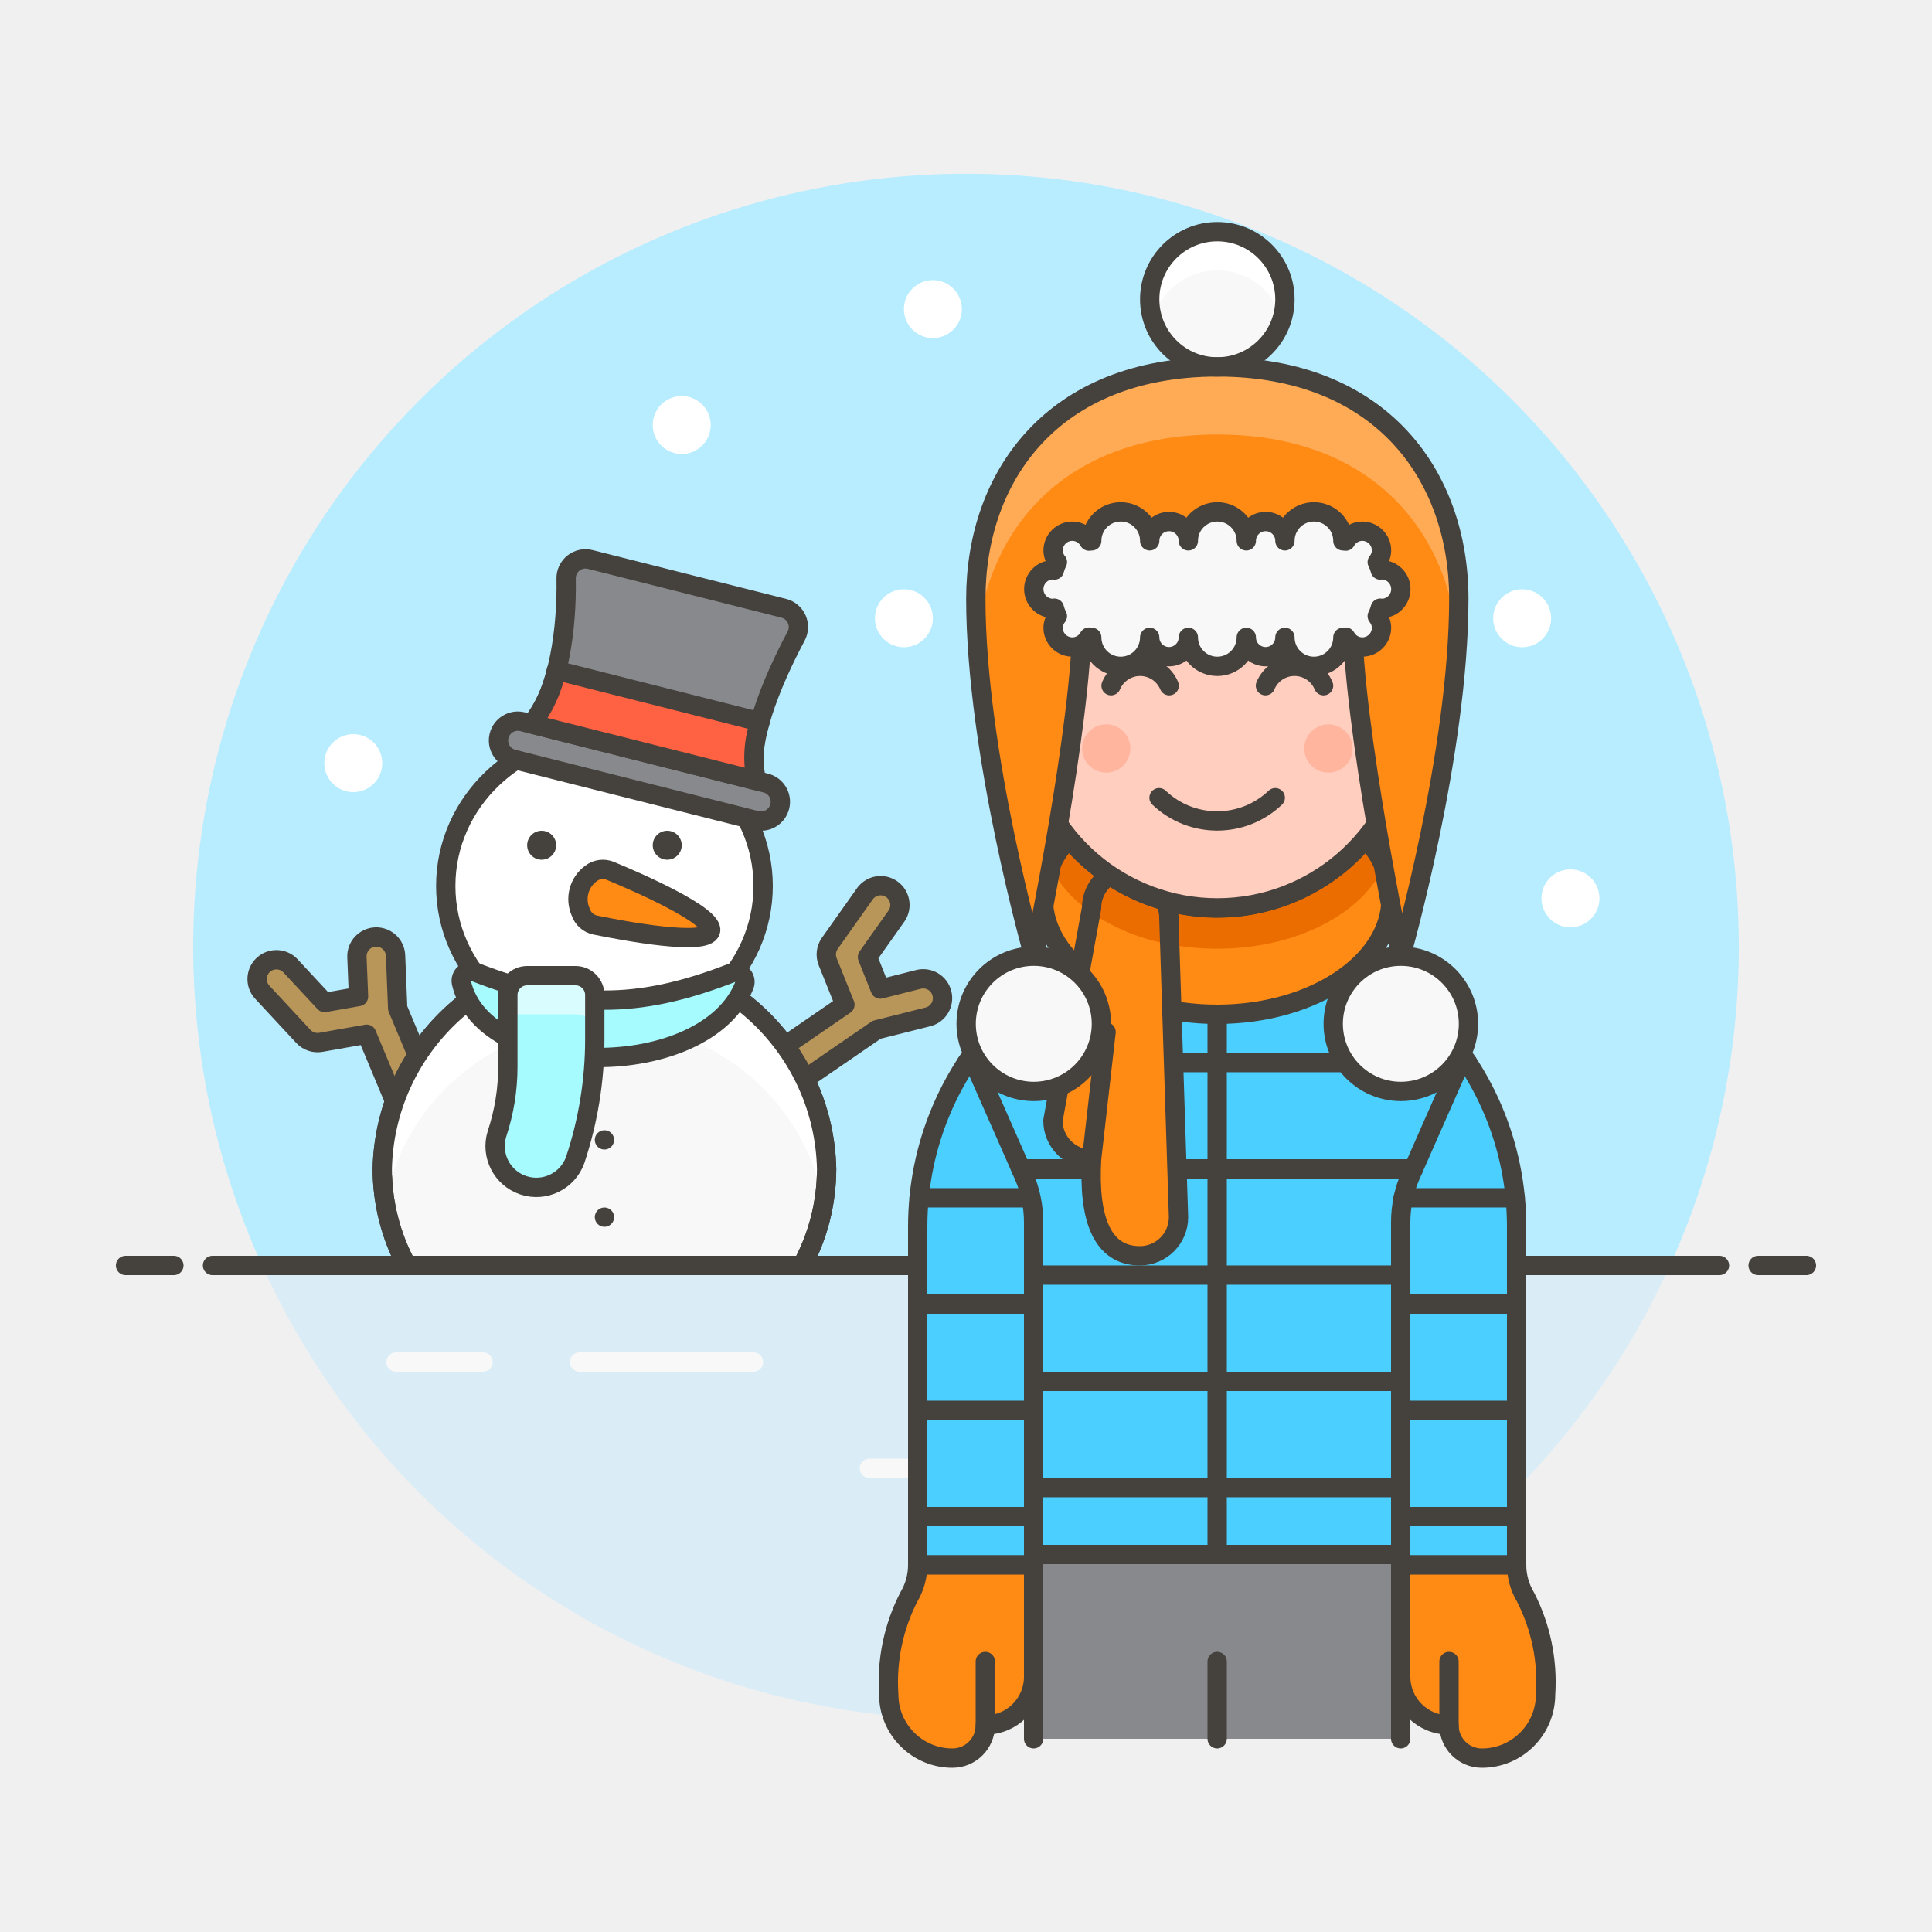
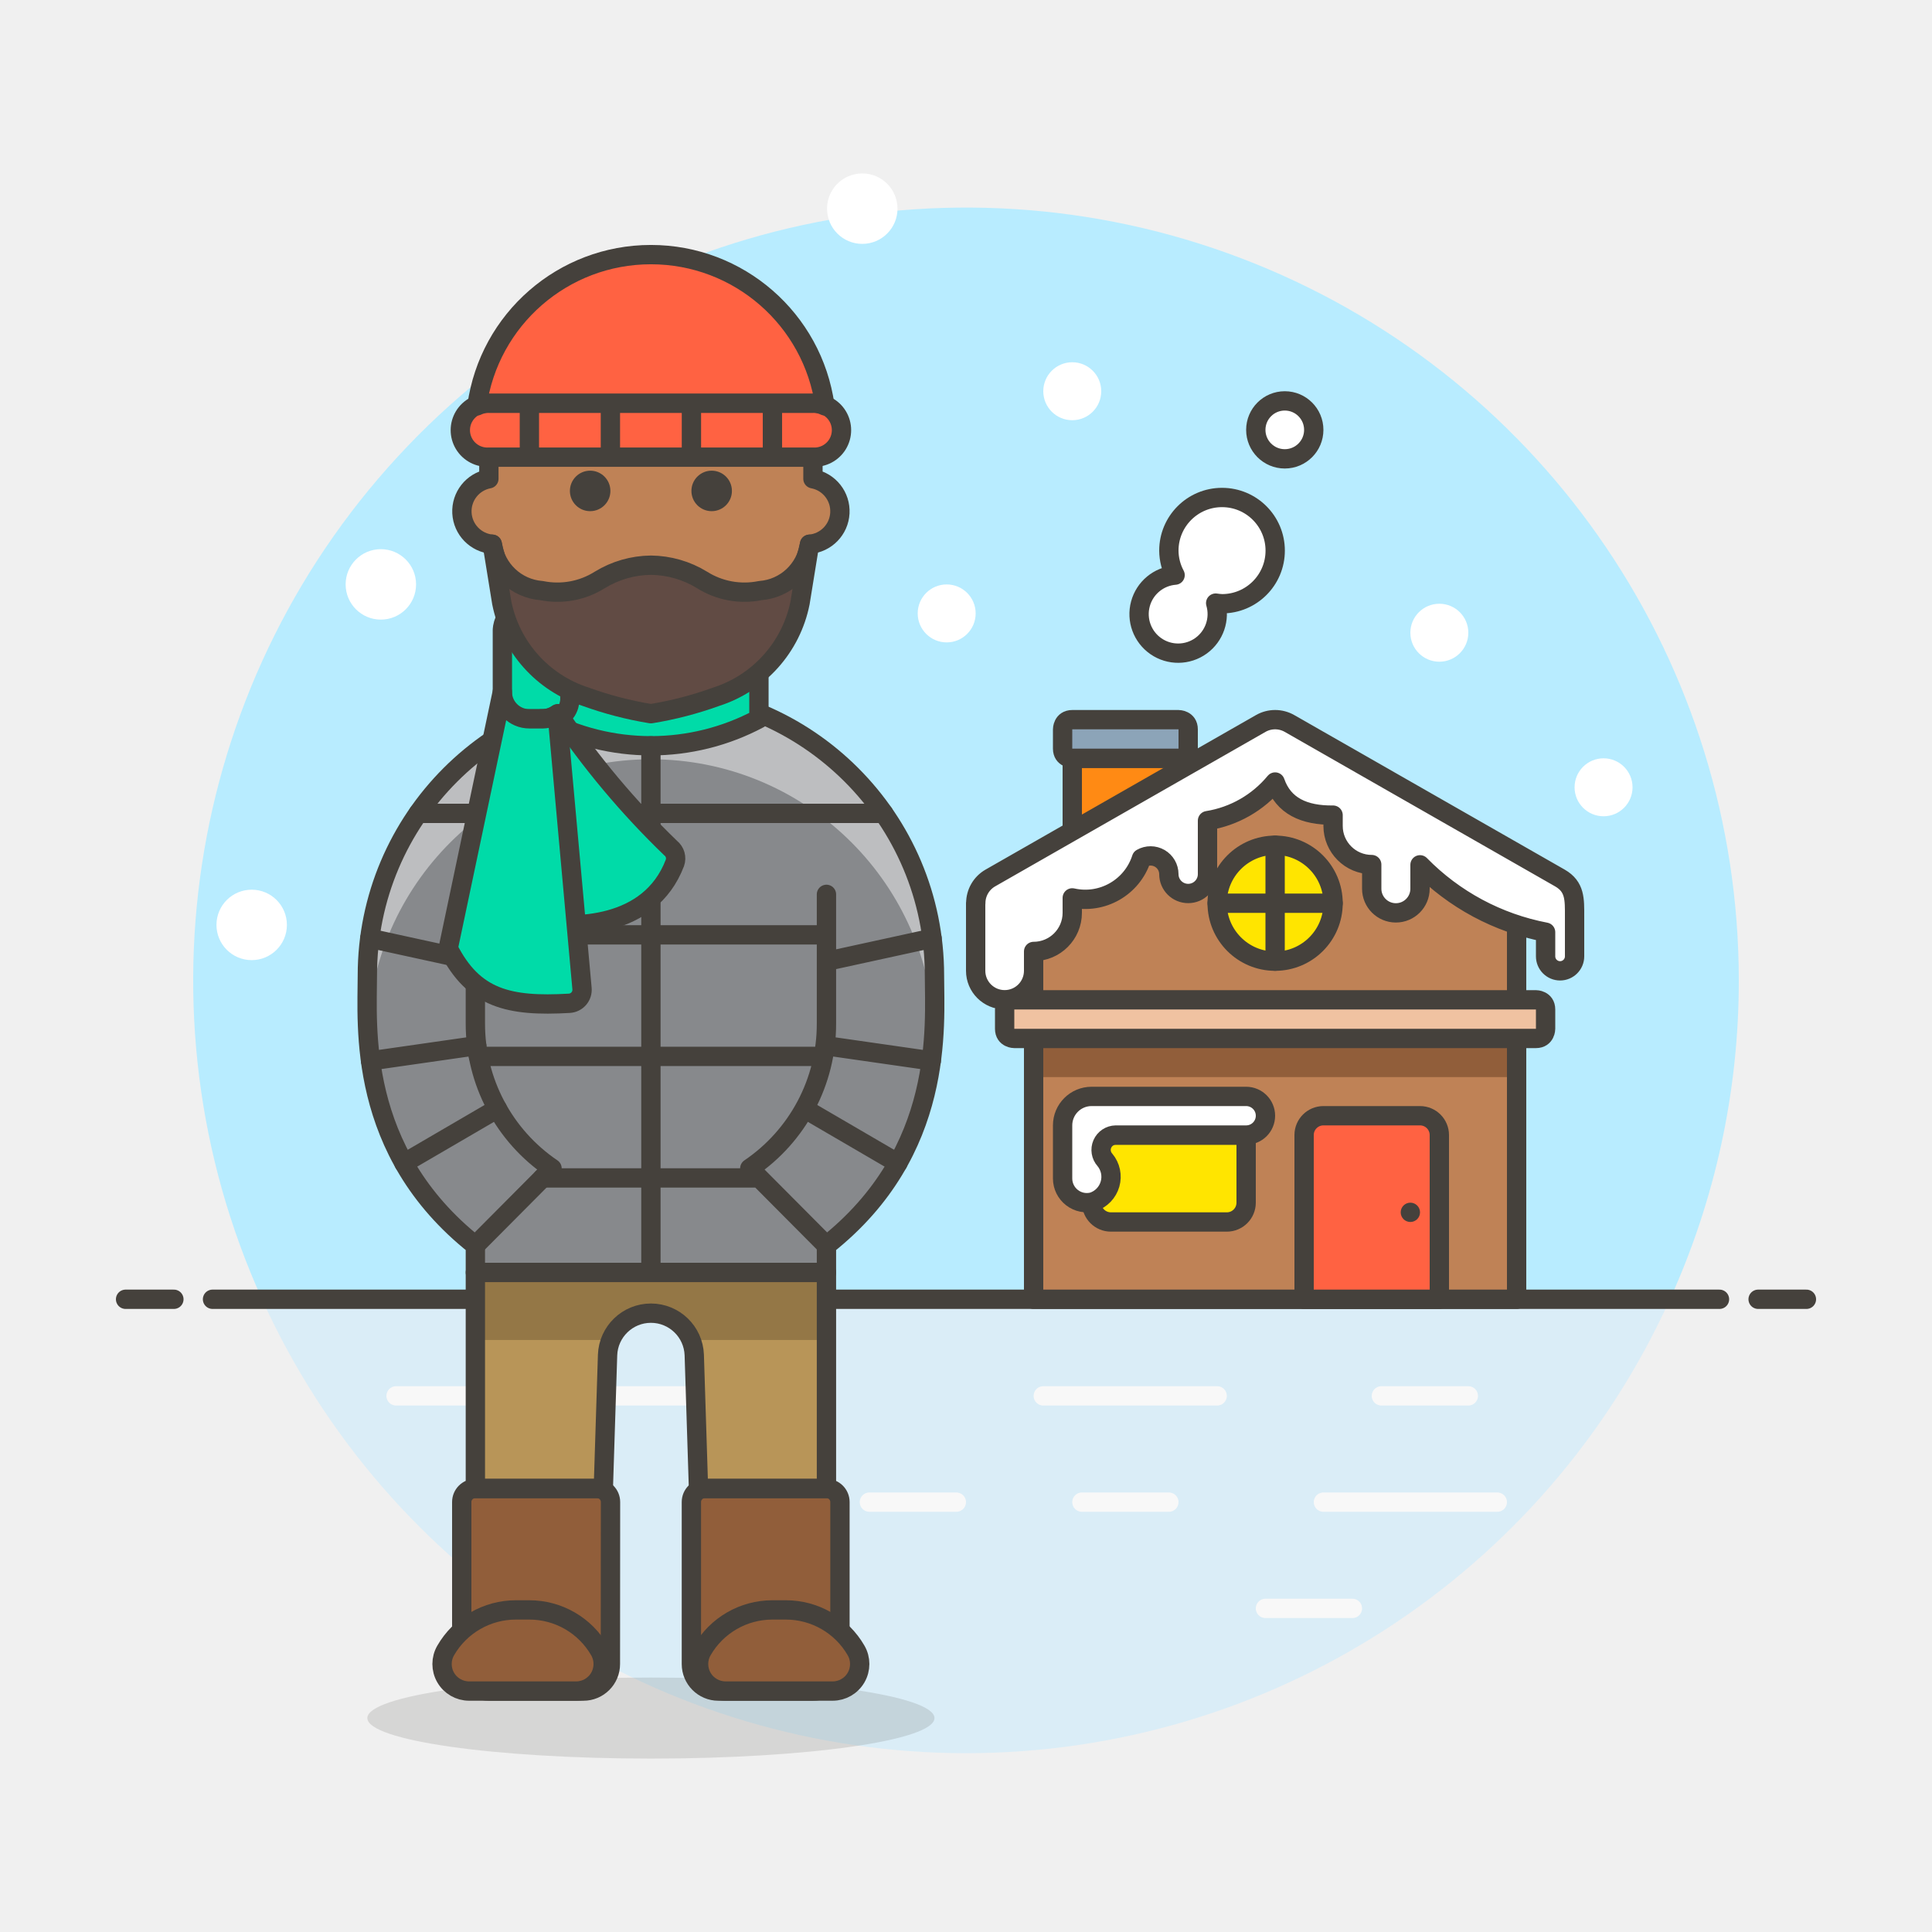
- <svg xmlns="http://www.w3.org/2000/svg" viewBox="0 0 100 100" id="Winter-Snowman-1--Streamline-Ux" height="100" width="100">
-   <path d="M90 49a40 40 0 1 0 -76.436 16.5h72.872A39.841 39.841 0 0 0 90 49z" fill="#b8ecff" stroke-width="1" />
-   <path d="M13.564 65.5a40 40 0 0 0 72.872 0z" fill="#daedf7" stroke-width="1" />
-   <path stroke-linecap="round" stroke="#f8f8f8" stroke-miterlimit="10" fill="none" d="M54 70.5h9m-33 0h9m26.5 11H70m1.5 -11H76M56 76h4.5M45 76h4.5m19 0h9m-57 -5.5H25" stroke-width="1" />
-   <path d="M11 65.5h78m-82.5 0H9m82 0h2.5" stroke="#45413c" stroke-linejoin="round" stroke-linecap="round" fill="none" stroke-width="1" />
-   <path d="M48.755 51.419a1 1 0 0 0 -1.214 -0.726l-1.979 0.5 -0.662 -1.658 1.511 -2.135a1 1 0 0 0 -1.632 -1.155l-1.827 2.581a1 1 0 0 0 -0.112 0.95L43.733 52l-4.619 3.173a1 1 0 0 0 1.133 1.649l5.131 -3.522 2.652 -0.667a1 1 0 0 0 0.725 -1.214zM19.434 48.5a1 1 0 0 0 -0.959 1.04l0.082 2.039 -1.756 0.31 -1.783 -1.917a1 1 0 0 0 -1.465 1.36l2.153 2.317a1 1 0 0 0 0.906 0.3l2.366 -0.418 2.159 5.17a1 1 0 0 0 1.847 -0.771l-2.4 -5.744 -0.11 -2.732a1 1 0 0 0 -1.04 -0.954z" fill="#b89558" stroke="#45413c" stroke-linejoin="round" stroke-width="1" />
-   <path d="M41.52 65.5a10.547 10.547 0 0 0 1.266 -5 11.259 11.259 0 0 0 -11.5 -11 11.259 11.259 0 0 0 -11.5 11 10.558 10.558 0 0 0 1.265 5z" fill="#f8f8f8" stroke="#45413c" stroke-linejoin="round" stroke-linecap="round" stroke-width="1" />
-   <path d="m39.151 40.408 -11.636 -2.933c1.428 -1.659 1.835 -5.03 1.788 -7.528a1 1 0 0 1 1.245 -0.989l10.02 2.526a1 1 0 0 1 0.639 1.441c-1.294 2.424 -2.649 5.727 -2.056 7.483z" fill="#87898c" stroke-width="1" />
-   <path d="M40.624 34.083c0.192 -0.4 0.387 -0.791 0.583 -1.158a1 1 0 0 0 -0.639 -1.441l-10.02 -2.526a1 1 0 0 0 -1.245 0.989c0.008 0.405 0 0.837 -0.021 1.277z" fill="#87898c" stroke-width="1" />
-   <path d="m39.151 40.408 -11.636 -2.933c1.428 -1.659 1.835 -5.03 1.788 -7.528a1 1 0 0 1 1.245 -0.989l10.02 2.526a1 1 0 0 1 0.639 1.441c-1.294 2.424 -2.649 5.727 -2.056 7.483z" stroke="#45413c" stroke-linejoin="round" stroke-linecap="round" fill="none" stroke-width="1" />
-   <path d="M31.286 53a11.352 11.352 0 0 1 11.338 9.233 10.428 10.428 0 0 0 0.162 -1.733 11.259 11.259 0 0 0 -11.5 -11 11.259 11.259 0 0 0 -11.5 11 10.322 10.322 0 0 0 0.162 1.733A11.352 11.352 0 0 1 31.286 53z" fill="#ffffff" stroke-width="1" />
-   <path d="M41.52 65.5a10.547 10.547 0 0 0 1.266 -5 11.259 11.259 0 0 0 -11.5 -11 11.259 11.259 0 0 0 -11.5 11 10.558 10.558 0 0 0 1.265 5z" stroke="#45413c" stroke-linejoin="round" stroke-linecap="round" fill="none" stroke-width="1" />
-   <path fill="#ffffff" stroke="#45413c" stroke-linejoin="round" stroke-linecap="round" d="M23.072 45.858a8.214 7.857 0 1 0 16.428 0 8.214 7.857 0 1 0 -16.428 0" stroke-width="1" />
-   <path d="M38.536 50.976c-1.971 5.055 -13.48 5.009 -14.654 -0.112a0.5 0.5 0 0 1 0.686 -0.558c4.946 1.929 8.429 1.947 13.3 0.055a0.5 0.5 0 0 1 0.668 0.615z" fill="#a6fbff" stroke="#45413c" stroke-linejoin="round" stroke-linecap="round" stroke-width="1" />
-   <path fill="#45413c" d="M27.286 43.75a0.75 0.75 0 1 0 1.5 0 0.75 0.75 0 1 0 -1.5 0" stroke-width="1" />
-   <path fill="#45413c" d="M33.786 43.75a0.75 0.75 0 1 0 1.5 0 0.75 0.75 0 1 0 -1.5 0" stroke-width="1" />
-   <path fill="#45413c" d="M30.786 63a0.5 0.5 0 1 0 1 0 0.5 0.5 0 1 0 -1 0" stroke-width="1" />
-   <path fill="#45413c" d="M30.786 59a0.5 0.5 0 1 0 1 0 0.5 0.5 0 1 0 -1 0" stroke-width="1" />
-   <path d="M40.361 41.745a1 1 0 0 1 -1.214 0.725l-12.606 -3.178a1 1 0 0 1 0.489 -1.939l12.606 3.178a1 1 0 0 1 0.725 1.214z" fill="#87898c" stroke="#45413c" stroke-linejoin="round" stroke-linecap="round" stroke-width="1" />
-   <path d="M39.34 37.362 28.8 34.7a6.918 6.918 0 0 1 -1.281 2.771l11.636 2.933a5.52 5.52 0 0 1 0.185 -3.042z" fill="#ff6242" stroke="#45413c" stroke-linejoin="round" stroke-linecap="round" stroke-width="1" />
-   <path fill="#ffffff" d="M33.786 22a1.5 1.5 0 1 0 3 0 1.5 1.5 0 1 0 -3 0" stroke-width="1" />
-   <path fill="#ffffff" d="M45.286 32a1.5 1.5 0 1 0 3 0 1.5 1.5 0 1 0 -3 0" stroke-width="1" />
-   <path fill="#ffffff" d="M79.786 46.5a1.5 1.5 0 1 0 3 0 1.5 1.5 0 1 0 -3 0" stroke-width="1" />
-   <path fill="#ffffff" d="M77.286 32a1.5 1.5 0 1 0 3 0 1.5 1.5 0 1 0 -3 0" stroke-width="1" />
-   <path fill="#ffffff" d="M16.786 39.5a1.5 1.5 0 1 0 3 0 1.5 1.5 0 1 0 -3 0" stroke-width="1" />
-   <path fill="#ffffff" d="M46.786 16a1.5 1.5 0 1 0 3 0 1.5 1.5 0 1 0 -3 0" stroke-width="1" />
-   <path d="M27.286 50.5a1 1 0 0 0 -1 1v3.719a10.988 10.988 0 0 1 -0.564 3.472 2.135 2.135 0 0 0 4.05 1.35 19.76 19.76 0 0 0 1.014 -6.241v-2.3a1 1 0 0 0 -1 -1z" fill="#a6fbff" stroke-width="1" />
-   <path d="M26.782 52.5h2.983a1.226 1.226 0 0 1 1.021 0.513V51.5a1 1 0 0 0 -1 -1h-2.5a1 1 0 0 0 -1 1v1.1a1.365 1.365 0 0 1 0.496 -0.1z" fill="#d9fdff" stroke-width="1" />
-   <path d="M27.286 50.5a1 1 0 0 0 -1 1v3.719a10.988 10.988 0 0 1 -0.564 3.472 2.135 2.135 0 0 0 4.05 1.35 19.76 19.76 0 0 0 1.014 -6.241v-2.3a1 1 0 0 0 -1 -1z" stroke="#45413c" stroke-linejoin="round" stroke-linecap="round" fill="none" stroke-width="1" />
-   <path d="M63 48a15.5 15.5 0 0 0 -15.5 15.5V81h31V63.5A15.5 15.5 0 0 0 63 48z" fill="#4acfff" stroke-width="1" />
-   <path d="M30.06 47.215a1 1 0 0 0 0.749 0.666c1.493 0.306 5.739 1.1 5.967 0.311s-3.8 -2.542 -5.189 -3.116a1 1 0 0 0 -0.989 0.129 1.645 1.645 0 0 0 -0.538 2.01z" fill="#ff8a14" stroke="#45413c" stroke-linejoin="round" stroke-linecap="round" stroke-width="1" />
-   <path d="M64.585 48.079a15.96 15.96 0 0 0 -3.17 0.001A15.5 15.5 0 0 0 47.5 63.5v2h0.22a15.48 15.48 0 0 1 30.56 0h0.22v-2a15.5 15.5 0 0 0 -13.915 -15.421z" fill="#4acfff" stroke-width="1" />
-   <path d="M63 48a15.5 15.5 0 0 0 -15.5 15.5V81h31V63.5A15.5 15.5 0 0 0 63 48z" stroke="#45413c" stroke-linejoin="round" stroke-linecap="round" fill="none" stroke-width="1" />
-   <path d="M72.5 82V63.263a6 6 0 0 1 0.51 -2.42l2.724 -6.183M53.5 82V63.263a6 6 0 0 0 -0.51 -2.42l-2.724 -6.183" stroke="#45413c" stroke-linejoin="round" stroke-linecap="round" fill="none" stroke-width="1" />
-   <path d="M63 47a9.957 9.957 0 0 1 -7.672 -3.6A4.611 4.611 0 0 0 54 46.5c0 3.314 4.029 6 9 6s9 -2.686 9 -6a4.611 4.611 0 0 0 -1.328 -3.1A9.957 9.957 0 0 1 63 47z" fill="#ff8a14" stroke-width="1" />
-   <path d="M71.623 44.82a5.4 5.4 0 0 0 -0.807 -1.255l-0.055 -0.064 -0.013 -0.016 -0.076 -0.084a9.978 9.978 0 0 1 -15.344 0l-0.076 0.084 -0.013 0.016 -0.055 0.064a5.4 5.4 0 0 0 -0.807 1.255c1.107 2.48 4.546 4.286 8.623 4.286s7.516 -1.806 8.623 -4.286z" fill="#eb6d00" stroke-width="1" />
-   <path d="M63 47a9.957 9.957 0 0 1 -7.672 -3.6A4.611 4.611 0 0 0 54 46.5c0 3.314 4.029 6 9 6s9 -2.686 9 -6a4.611 4.611 0 0 0 -1.328 -3.1A9.957 9.957 0 0 1 63 47zm0 5.499v34m-12.963 -31.5h25.927m-23.125 5.5h20.322m-19.661 5.5h19m-19 5.5h19m-19 5.5h19" stroke="#45413c" stroke-linejoin="round" stroke-linecap="round" fill="none" stroke-width="1" />
-   <path d="M60.3 46.63a9.934 9.934 0 0 1 -2.862 -1.323A1.987 1.987 0 0 0 56.5 47l-2 11a2 2 0 0 0 2 2c-0.166 3 0.5 5 2.5 5a2 2 0 0 0 2 -2l-0.5 -15.5a2 2 0 0 0 -0.2 -0.87z" fill="#ff8a14" stroke-width="1" />
-   <path d="M60.5 47.5a2 2 0 0 0 -0.2 -0.869 9.934 9.934 0 0 1 -2.862 -1.323A1.987 1.987 0 0 0 56.5 47l-0.04 0.223a10.471 10.471 0 0 0 4.084 1.655z" fill="#eb6d00" stroke-width="1" />
-   <path d="M60.3 46.63a9.934 9.934 0 0 1 -2.862 -1.323A1.987 1.987 0 0 0 56.5 47l-2 11a2 2 0 0 0 2 2c-0.166 3 0.5 5 2.5 5a2 2 0 0 0 2 -2l-0.5 -15.5a2 2 0 0 0 -0.2 -0.87zm12.325 15.369h5.803m-5.928 5.5h6m-25.167 -5.5h-5.761m5.928 5.5h-6m6 5.5h-6m6 5.5h-6m31 -5.5h-6m6 5.5h-6m-16 -18.5 0.75 -6.583" stroke="#45413c" stroke-linejoin="round" stroke-linecap="round" fill="none" stroke-width="1" />
-   <path d="M47.5 81a3.23 3.23 0 0 1 -0.458 1.659A9.644 9.644 0 0 0 46 87.7a3.3 3.3 0 0 0 3.3 3.3 1.7 1.7 0 0 0 1.7 -1.7v-0.014a2.5 2.5 0 0 0 2.5 -2.5V81h-6z" fill="#ff8a14" stroke="#45413c" stroke-linejoin="round" stroke-linecap="round" stroke-width="1" />
-   <path stroke="#45413c" stroke-linejoin="round" stroke-linecap="round" fill="none" d="M51 85.999v3.5" stroke-width="1" />
-   <path d="M78.5 81a3.229 3.229 0 0 0 0.458 1.658A9.644 9.644 0 0 1 80 87.7a3.3 3.3 0 0 1 -3.3 3.3 1.7 1.7 0 0 1 -1.7 -1.7v-0.014a2.5 2.5 0 0 1 -2.5 -2.5V81h6z" fill="#ff8a14" stroke="#45413c" stroke-linejoin="round" stroke-linecap="round" stroke-width="1" />
-   <path stroke="#45413c" stroke-linejoin="round" stroke-linecap="round" fill="none" d="M75 85.999v3.5" stroke-width="1" />
-   <path d="M73.008 34.492v-2.5a10 10 0 1 0 -20 0v2.5a2 2 0 0 0 0 4c0.042 0 0.082 -0.01 0.123 -0.012a9.987 9.987 0 0 0 19.755 0c0.041 0 0.08 0.012 0.122 0.012a2 2 0 0 0 0 -4z" fill="#ffcebf" stroke="#45413c" stroke-linejoin="round" stroke-linecap="round" stroke-width="1" />
-   <path d="M59.992 41.289a4.362 4.362 0 0 0 6.016 0m2.5 -5.797a1.629 1.629 0 0 0 -3.008 0m-4.983 0a1.63 1.63 0 0 0 -3.009 0" stroke="#45413c" stroke-linejoin="round" stroke-linecap="round" fill="none" stroke-width="1" />
-   <path fill="#ffb59e" d="M56.008 38.742a1.25 1.25 0 1 0 2.5 0 1.25 1.25 0 1 0 -2.5 0" stroke-width="1" />
-   <path fill="#ffb59e" d="M67.508 38.742a1.25 1.25 0 1 0 2.5 0 1.25 1.25 0 1 0 -2.5 0" stroke-width="1" />
-   <path d="M64.031 22.044a10.079 10.079 0 0 0 -2.045 0 10 10 0 0 0 -8.978 9.948v2.5a1.726 1.726 0 0 1 1.6 1.719 9.08 9.08 0 0 0 0.213 -4.065c1.054 0.351 2.787 -1.151 2.787 -1.151v-2.4a23.919 23.919 0 0 0 5.4 1.2 23.9 23.9 0 0 0 5.4 -1.2v2.4s1.734 1.5 2.788 1.151a9.072 9.072 0 0 0 0.212 4.065 1.727 1.727 0 0 1 1.6 -1.719v-2.5a10 10 0 0 0 -8.977 -9.948z" fill="#947063" stroke="#45413c" stroke-linejoin="round" stroke-linecap="round" stroke-width="1" />
-   <path fill="#f8f8f8" d="M59.508 15.492a3.5 3.5 0 1 0 7 0 3.5 3.5 0 1 0 -7 0" stroke-width="1" />
-   <path d="M70.008 31.992c0 5.5 2.5 17.5 2.5 17.5s3 -10.5 3 -18.5c0 -6.351 -4 -12 -12.5 -12s-12.5 5.649 -12.5 12c0 8 3 18.5 3 18.5s2.5 -12 2.5 -17.5z" fill="#ff8a14" stroke-width="1" />
-   <path d="M63.008 22.492c7.9 0 11.9 4.875 12.434 10.659 0.042 -0.733 0.066 -1.456 0.066 -2.159 0 -6.351 -4 -12 -12.5 -12s-12.5 5.649 -12.5 12c0 0.7 0.025 1.426 0.067 2.159 0.531 -5.784 4.538 -10.659 12.433 -10.659z" fill="#ffaa54" stroke-width="1" />
-   <path d="M70.008 31.992c0 5.5 2.5 17.5 2.5 17.5s3 -10.5 3 -18.5c0 -6.351 -4 -12 -12.5 -12s-12.5 5.649 -12.5 12c0 8 3 18.5 3 18.5s2.5 -12 2.5 -17.5z" stroke="#45413c" stroke-linejoin="round" stroke-linecap="round" fill="none" stroke-width="1" />
-   <path d="M71.508 29.492c-0.023 0 -0.043 0.012 -0.066 0.013a2.014 2.014 0 0 0 -0.156 -0.411 0.972 0.972 0 0 0 0.222 -0.6 1 1 0 0 0 -1 -1 0.986 0.986 0 0 0 -0.856 0.514c-0.048 0 -0.094 -0.014 -0.144 -0.014a1.5 1.5 0 0 0 -3 0 1 1 0 0 0 -2 0 1.5 1.5 0 1 0 -3 0 1 1 0 1 0 -2 0 1.5 1.5 0 1 0 -3 0c-0.049 0 -0.1 0.011 -0.143 0.014a0.986 0.986 0 0 0 -0.857 -0.514 1 1 0 0 0 -1 1 0.972 0.972 0 0 0 0.223 0.6 1.957 1.957 0 0 0 -0.156 0.411c-0.023 0 -0.043 -0.013 -0.067 -0.013a1 1 0 0 0 0 2c0.024 0 0.044 -0.012 0.067 -0.013a1.957 1.957 0 0 0 0.156 0.411 0.975 0.975 0 0 0 -0.223 0.6 1 1 0 0 0 1 1 0.988 0.988 0 0 0 0.857 -0.514c0.048 0 0.094 0.014 0.143 0.014a1.5 1.5 0 0 0 3 0 1 1 0 0 0 2 0 1.5 1.5 0 1 0 3 0 1 1 0 1 0 2 0 1.5 1.5 0 1 0 3 0c0.05 0 0.1 -0.011 0.144 -0.014a0.988 0.988 0 0 0 0.856 0.514 1 1 0 0 0 1 -1 0.974 0.974 0 0 0 -0.222 -0.6 2.014 2.014 0 0 0 0.156 -0.411c0.023 0 0.043 0.013 0.066 0.013a1 1 0 0 0 0 -2z" fill="#f8f8f8" stroke="#45413c" stroke-linejoin="round" stroke-linecap="round" stroke-width="1" />
-   <path d="M63.008 13.992a3.49 3.49 0 0 1 3.338 2.5 3.449 3.449 0 0 0 0.162 -1 3.5 3.5 0 1 0 -7 0 3.449 3.449 0 0 0 0.163 1 3.488 3.488 0 0 1 3.337 -2.5z" fill="#ffffff" stroke-width="1" />
-   <path stroke="#45413c" stroke-linejoin="round" stroke-linecap="round" fill="none" d="M59.508 15.492a3.5 3.5 0 1 0 7 0 3.5 3.5 0 1 0 -7 0" stroke-width="1" />
-   <path fill="#f8f8f8" stroke="#45413c" stroke-linejoin="round" stroke-linecap="round" d="M50.008 52.992a3.5 3.5 0 1 0 7 0 3.5 3.5 0 1 0 -7 0" stroke-width="1" />
-   <path fill="#f8f8f8" stroke="#45413c" stroke-linejoin="round" stroke-linecap="round" d="M69.008 52.992a3.5 3.5 0 1 0 7 0 3.5 3.5 0 1 0 -7 0" stroke-width="1" />
-   <path fill="#87898c" stroke="#45413c" stroke-linejoin="round" stroke-linecap="round" d="M53.5 89.999v-9.538h19v9.538" stroke-width="1" />
-   <path stroke="#45413c" stroke-linejoin="round" stroke-linecap="round" fill="none" d="M63 85.999v4" stroke-width="1" />
+ <svg xmlns="http://www.w3.org/2000/svg" viewBox="0 0 100 100" id="Winter-House-3--Streamline-Ux" height="100" width="100">
+   <path d="M90 50.75a40 40 0 1 0 -76.436 16.5h72.872A39.829 39.829 0 0 0 90 50.75z" fill="#b8ecff" stroke-width="1" />
+   <path d="M13.564 67.25a40 40 0 0 0 72.872 0z" fill="#daedf7" stroke-width="1" />
+   <path stroke-linecap="round" stroke="#f8f8f8" stroke-miterlimit="10" fill="none" d="M54 72.25h9m-33 0h9m26.5 11H70m1.5 -11H76m-20 5.5h4.5m-15.5 0h4.5m19 0h9m-57 -5.5H25" stroke-width="1" />
+   <path d="M11 67.25h78m-82.5 0H9m82 0h2.5" stroke="#45413c" stroke-linejoin="round" stroke-linecap="round" fill="none" stroke-width="1" />
+   <path fill="#ff8a14" stroke="#45413c" stroke-linejoin="round" d="M55.5 39.25H61v8h-5.5z" stroke-width="1" />
+   <path fill="#8ca4b8" stroke="#45413c" stroke-linejoin="round" d="M55.5 37.25H61s0.5 0 0.5 0.5v1s0 0.5 -0.5 0.5h-5.5s-0.5 0 -0.5 -0.5v-1s0 -0.5 0.5 -0.5" stroke-width="1" />
+   <path fill="#bf8256" d="M66 40.477 53.5 47.62v19.63h25V47.62L66 40.477z" stroke-width="1" />
+   <path fill="#915e3a" d="M53.5 53.75h25v2h-25z" stroke-width="1" />
+   <path stroke="#45413c" stroke-linejoin="round" stroke-linecap="round" fill="none" d="M66 40.477 53.5 47.62v19.63h25V47.62L66 40.477z" stroke-width="1" />
+   <path fill="#f0c2a1" stroke="#45413c" stroke-linejoin="round" stroke-linecap="round" d="M52.5 51.75h27s0.5 0 0.5 0.5v1s0 0.5 -0.5 0.5h-27s-0.5 0 -0.5 -0.5v-1s0 -0.5 0.5 -0.5" stroke-width="1" />
+   <path d="m80.744 45.447 -14 -8a1.5 1.5 0 0 0 -1.488 0l-14 8a1.5 1.5 0 0 0 -0.75 1.3H50.5v3.5a1.5 1.5 0 0 0 3 0v-1a2 2 0 0 0 2 -2v-0.773a3.057 3.057 0 0 0 3.585 -2.048 0.946 0.946 0 0 1 1.415 0.821 1 1 0 0 0 2 0v-2.77a5.708 5.708 0 0 0 3.5 -2c0.43 1.242 1.5 1.731 3 1.714v0.559a2 2 0 0 0 2 2V46a1.25 1.25 0 0 0 2.5 0v-1.237A12.333 12.333 0 0 0 80 48.25v1.25a0.75 0.75 0 0 0 1.5 0v-2.072c0 -0.877 0.029 -1.528 -0.756 -1.981z" fill="#ffffff" stroke="#45413c" stroke-linejoin="round" stroke-width="1" />
+   <path fill="#ffe500" stroke="#45413c" stroke-linejoin="round" stroke-linecap="round" d="M63 46.75a3 3 0 1 0 6 0 3 3 0 1 0 -6 0" stroke-width="1" />
+   <path d="M74.5 67.25h-7v-8.5a1 1 0 0 1 1 -1h5a1 1 0 0 1 1 1z" fill="#ff6242" stroke="#45413c" stroke-linejoin="round" stroke-linecap="round" stroke-width="1" />
+   <path d="M63.5 63.25h-6a1 1 0 0 1 -1 -1v-3.5h8v3.5a1 1 0 0 1 -1 1z" fill="#ffe500" stroke="#45413c" stroke-linejoin="round" stroke-linecap="round" stroke-width="1" />
+   <path d="M64.5 56.75a1 1 0 0 1 0 2h-6.75a0.77 0.77 0 0 0 -0.561 1.284 1.368 1.368 0 0 1 -0.622 2.177A1.253 1.253 0 0 1 55 61v-2.75a1.5 1.5 0 0 1 1.5 -1.5z" fill="#ffffff" stroke="#45413c" stroke-linejoin="round" stroke-linecap="round" stroke-width="1" />
+   <path fill="#45413c" d="M72.5 62.75a0.5 0.5 0 1 0 1 0 0.5 0.5 0 1 0 -1 0" stroke-width="1" />
+   <path d="M63.25 25.75a2.75 2.75 0 0 0 -2.75 2.75 2.715 2.715 0 0 0 0.323 1.268 2.023 2.023 0 1 0 2.1 1.449 2.79 2.79 0 0 0 0.331 0.033 2.75 2.75 0 0 0 0 -5.5z" fill="#ffffff" stroke="#45413c" stroke-linejoin="round" stroke-width="1" />
+   <path fill="#ffffff" stroke="#45413c" stroke-linejoin="round" d="M65 22.25a1.5 1.5 0 1 0 3 0 1.5 1.5 0 1 0 -3 0" stroke-width="1" />
+   <path fill="#ffffff" d="M73 32.75a1.5 1.5 0 1 0 3 0 1.5 1.5 0 1 0 -3 0" stroke-width="1" />
+   <path fill="#ffffff" d="M81.5 40.75a1.5 1.5 0 1 0 3 0 1.5 1.5 0 1 0 -3 0" stroke-width="1" />
+   <path fill="#ffffff" d="M47.5 31.75a1.5 1.5 0 1 0 3 0 1.5 1.5 0 1 0 -3 0" stroke-width="1" />
+   <path fill="#ffffff" d="M54 20.25a1.5 1.5 0 1 0 3 0 1.5 1.5 0 1 0 -3 0" stroke-width="1" />
+   <path stroke="#45413c" stroke-linejoin="round" stroke-linecap="round" fill="none" d="M66 43.75v6m3 -3h-6" stroke-width="1" />
+   <path d="M42.777 65.862v-1.4c6.161 -4.873 5.591 -11.4 5.591 -13.978a14.677 14.677 0 1 0 -29.354 0c0 2.574 -0.57 9.105 5.591 13.978v1.4z" fill="#87898c" stroke-width="1" />
+   <path d="M33.691 39.3a14.677 14.677 0 0 1 14.66 13.98c0.058 -1.143 0.017 -2.111 0.017 -2.8a14.677 14.677 0 1 0 -29.354 0c0 0.686 -0.041 1.654 0.017 2.8a14.677 14.677 0 0 1 14.66 -13.98z" fill="#bdbec0" stroke-width="1" />
+   <path d="M42.777 65.862v-1.4c6.161 -4.873 5.591 -11.4 5.591 -13.978h0a14.677 14.677 0 1 0 -29.354 0h0c0 2.574 -0.57 9.105 5.591 13.978v1.4z" stroke="#45413c" stroke-linejoin="round" stroke-linecap="round" fill="none" stroke-width="1" />
+   <path d="m24.605 64.464 3.968 -3.989a9.033 9.033 0 0 1 -3.968 -7.5v-6.683" stroke="#45413c" stroke-linejoin="round" stroke-linecap="round" fill="none" stroke-width="1" />
+   <path d="m31.228 77.045 0.22 -6.913a2.245 2.245 0 0 1 4.487 0l0.219 6.913h6.623V65.862H24.605v11.183z" fill="#b89558" stroke-width="1" />
+   <path d="M31.619 69.357a2.234 2.234 0 0 1 4.144 0h7.014v-3.5H24.605v3.5z" fill="#947746" stroke-width="1" />
+   <path opacity=".15" fill="#45413c" d="M19.014 88.927a14.677 2.097 0 1 0 29.354 0 14.677 2.097 0 1 0 -29.354 0" stroke-width="1" />
+   <path d="M31.594 86.131a1.4 1.4 0 0 1 -1.4 1.4H25.3a1.4 1.4 0 0 1 -1.4 -1.4v-8.387a0.7 0.7 0 0 1 0.7 -0.7h6.3a0.7 0.7 0 0 1 0.7 0.7zm11.882 0a1.4 1.4 0 0 1 -1.4 1.4h-4.89a1.4 1.4 0 0 1 -1.4 -1.4v-8.387a0.7 0.7 0 0 1 0.7 -0.7h6.29a0.7 0.7 0 0 1 0.7 0.7z" fill="#915e3a" stroke="#45413c" stroke-linejoin="round" stroke-linecap="round" stroke-width="1" />
+   <path d="M33.691 33.013a8.334 8.334 0 0 1 -5.52 -2.1H28.1v6.29a11.879 11.879 0 0 0 11.182 0v-6.29h-0.071a8.334 8.334 0 0 1 -5.52 2.1z" fill="#00dba8" stroke="#45413c" stroke-linejoin="round" stroke-linecap="round" stroke-width="1" />
+   <path stroke="#45413c" stroke-linejoin="round" stroke-linecap="round" fill="none" d="M33.691 38.604v27.258" stroke-width="1" />
+   <path fill="#00dba8" stroke="#45413c" stroke-linejoin="round" stroke-linecap="round" d="M27.003 31.615h1.495s1 0 1 1v3.591s0 1 -1 1h-1.495s-1 0 -1 -1v-3.591s0 -1 1 -1" stroke-width="1" />
+   <path stroke="#45413c" stroke-linejoin="round" stroke-linecap="round" fill="none" d="m24.605 49.758 -5.466 -1.193m5.537 5.556 -5.497 0.789m6.565 2.476 -4.835 2.819m21.868 4.259 -3.968 -3.989a9.033 9.033 0 0 0 3.968 -7.5v-6.683m2.961 -4.193H21.645m21.132 6.29H24.605m18.013 6.29H24.764m14.537 6.291H28.082m14.695 -11.212 5.466 -1.193m-5.537 5.556 5.498 0.789m-6.566 2.476 4.835 2.819" stroke-width="1" />
+   <path d="M28.879 36.938a1.363 1.363 0 0 1 -0.779 0.268h-0.082l-0.58 9.854a0.693 0.693 0 0 0 0.6 0.733c1.568 0.2 5.576 0.327 6.895 -3.131a0.687 0.687 0 0 0 -0.221 -0.766 43.05 43.05 0 0 1 -5.833 -6.958z" fill="#00dba8" stroke="#45413c" stroke-linejoin="round" stroke-linecap="round" stroke-width="1" />
+   <path d="M28.84 36.964a1.357 1.357 0 0 1 -0.74 0.242h-0.7a1.4 1.4 0 0 1 -1.4 -1.4l-2.8 13.279c1.313 2.6 3.134 3.026 6.27 2.845a0.7 0.7 0 0 0 0.655 -0.762z" fill="#00dba8" stroke="#45413c" stroke-linejoin="round" stroke-linecap="round" stroke-width="1" />
+   <path d="M43.1 87.529a1.4 1.4 0 0 0 1.211 -2.1 4.193 4.193 0 0 0 -3.633 -2.1h-0.7a4.192 4.192 0 0 0 -3.632 2.1 1.4 1.4 0 0 0 1.211 2.1zm-13.277 0a1.4 1.4 0 0 0 1.21 -2.1 4.192 4.192 0 0 0 -3.632 -2.1h-0.7a4.194 4.194 0 0 0 -3.633 2.1 1.4 1.4 0 0 0 1.211 2.1z" fill="#915e3a" stroke="#45413c" stroke-linejoin="round" stroke-linecap="round" stroke-width="1" />
+   <path fill="#ffffff" d="M11.204 47.873a1.823 1.823 0 1 0 3.646 0 1.823 1.823 0 1 0 -3.646 0" stroke-width="1" />
+   <path fill="#ffffff" d="M17.89 30.248a1.823 1.823 0 1 0 3.646 0 1.823 1.823 0 1 0 -3.646 0" stroke-width="1" />
+   <path fill="#ffffff" d="M42.808 10.8a1.823 1.823 0 1 0 3.646 0 1.823 1.823 0 1 0 -3.646 0" stroke-width="1" />
+   <path d="m31.228 77.045 0.22 -6.913a2.245 2.245 0 0 1 4.487 0l0.219 6.913h6.623V65.862H24.605v11.183z" stroke="#45413c" stroke-linejoin="round" stroke-linecap="round" fill="none" stroke-width="1" />
+   <path d="M42.078 24.781v-1.119a8.387 8.387 0 1 0 -16.774 0v1.119a1.712 1.712 0 0 0 0.176 3.389 8.388 8.388 0 0 0 16.422 0 1.712 1.712 0 0 0 0.176 -3.389z" fill="#bf8256" stroke="#45413c" stroke-linejoin="round" stroke-linecap="round" stroke-width="1" />
+   <path fill="#45413c" d="M29.498 25.41a1.048 1.048 0 1 0 2.096 0 1.048 1.048 0 1 0 -2.096 0" stroke-width="1" />
+   <path fill="#45413c" d="M35.788 25.41a1.048 1.048 0 1 0 2.096 0 1.048 1.048 0 1 0 -2.096 0" stroke-width="1" />
+   <path fill="#bf8256" d="M28.1 27.506a1.048 1.048 0 1 0 2.096 0 1.048 1.048 0 1 0 -2.096 0" stroke-width="1" />
+   <path fill="#bf8256" d="M37.186 27.506a1.048 1.048 0 1 0 2.096 0 1.048 1.048 0 1 0 -2.096 0" stroke-width="1" />
+   <path d="M39.35 30.569a4.119 4.119 0 0 1 -3.015 -0.553 5.156 5.156 0 0 0 -2.641 -0.762h-0.006a5.159 5.159 0 0 0 -2.641 0.762 4.119 4.119 0 0 1 -3.015 0.553 2.791 2.791 0 0 1 -2.553 -2.4l0.49 3.023a6.43 6.43 0 0 0 4.344 4.871 18.758 18.758 0 0 0 3.375 0.878h0.006a18.758 18.758 0 0 0 3.375 -0.878 6.43 6.43 0 0 0 4.344 -4.871l0.49 -3.023a2.79 2.79 0 0 1 -2.553 2.4z" fill="#614b44" stroke="#45413c" stroke-linejoin="round" stroke-linecap="round" stroke-width="1" />
+   <g stroke="#45413c" stroke-linejoin="round" stroke-linecap="round">
+     <path d="M42.072 20.867H25.31a1.4 1.4 0 1 0 0 2.795h16.762a1.4 1.4 0 1 0 0 -2.795z" fill="#ff6242" stroke-width="1" />
+     <path fill="none" d="M27.401 20.867v2.795m4.193 -2.795v2.795m4.194 -2.795v2.795m4.193 -2.795v2.795" stroke-width="1" />
+   </g>
+   <path d="M33.7 13.179h-0.012a9.087 9.087 0 0 0 -9 7.829 1.4 1.4 0 0 1 0.612 -0.141h16.784a1.4 1.4 0 0 1 0.613 0.141 9.089 9.089 0 0 0 -8.997 -7.829z" fill="#ff6242" stroke-width="1" />
+   <path d="M33.685 15.275h0.015a9.088 9.088 0 0 1 8.389 5.592 1.4 1.4 0 0 1 0.611 0.141 9.089 9.089 0 0 0 -9 -7.829h-0.012a9.087 9.087 0 0 0 -9 7.829 1.388 1.388 0 0 1 0.61 -0.141 9.088 9.088 0 0 1 8.387 -5.592z" fill="#ff6242" stroke-width="1" />
+   <path d="M33.7 13.179h-0.012a9.087 9.087 0 0 0 -9 7.829 1.4 1.4 0 0 1 0.612 -0.141h16.784a1.4 1.4 0 0 1 0.613 0.141 9.089 9.089 0 0 0 -8.997 -7.829z" stroke="#45413c" stroke-linejoin="round" stroke-linecap="round" fill="none" stroke-width="1" />
</svg>
